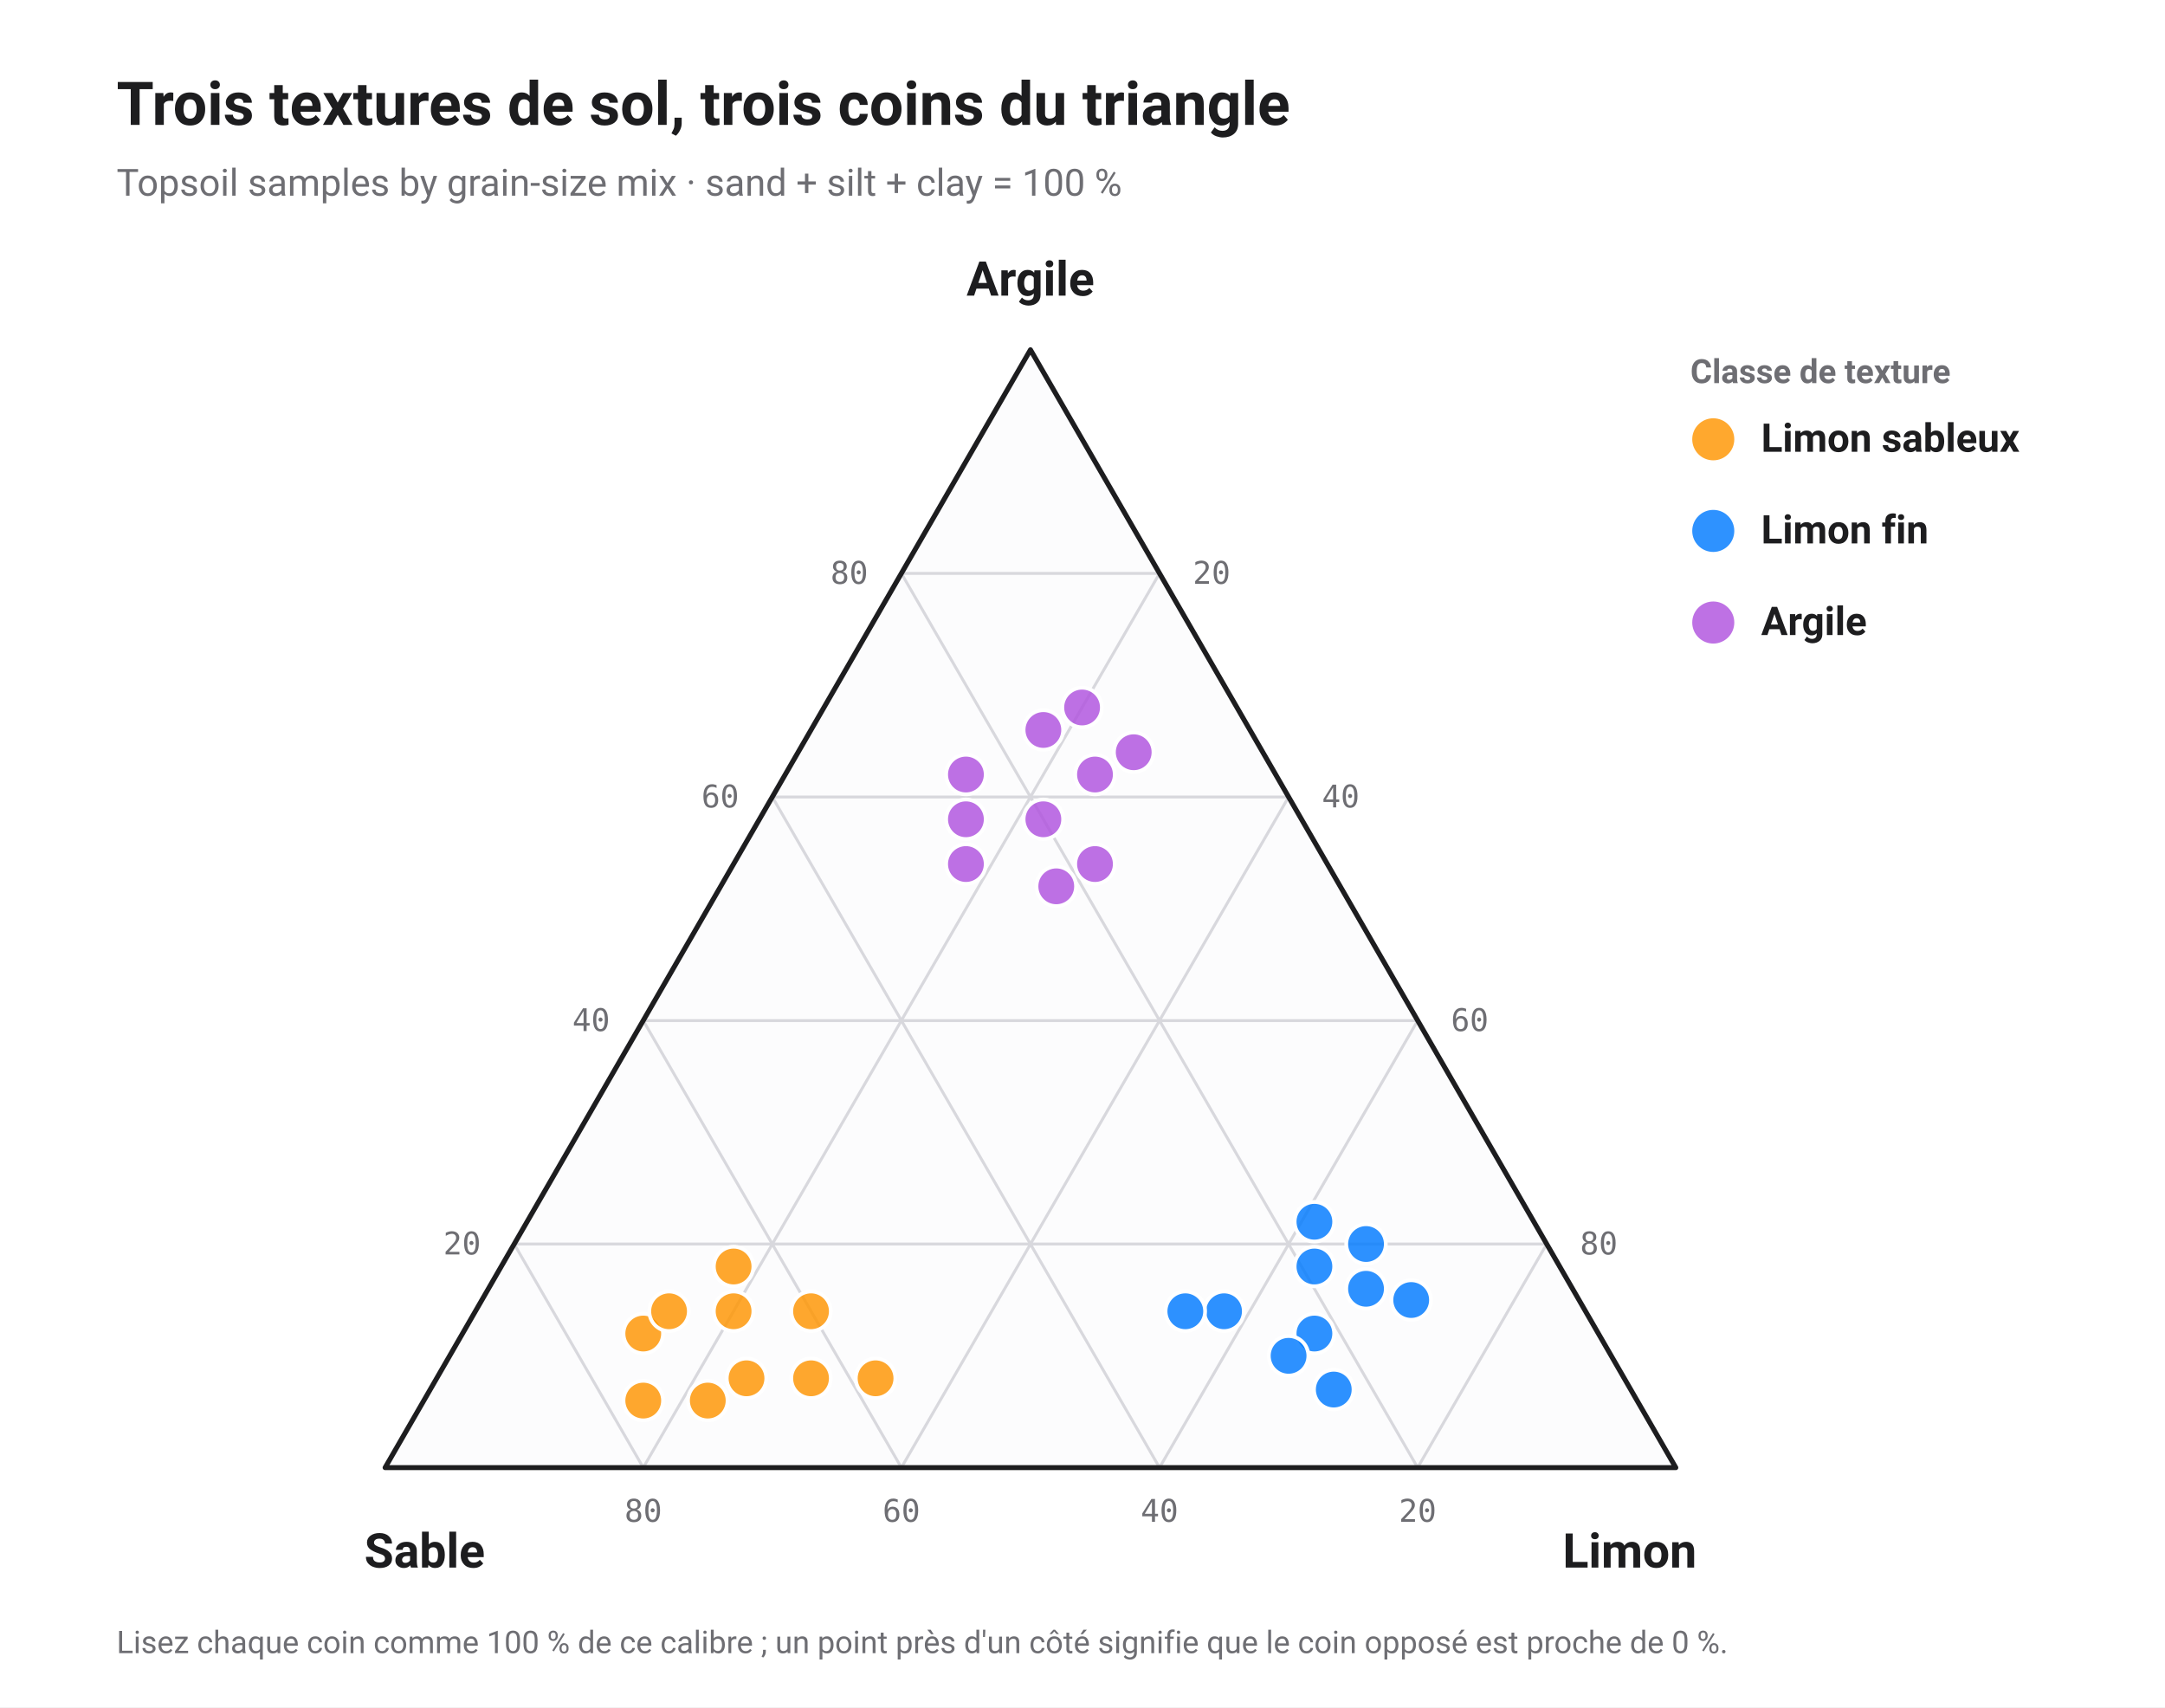
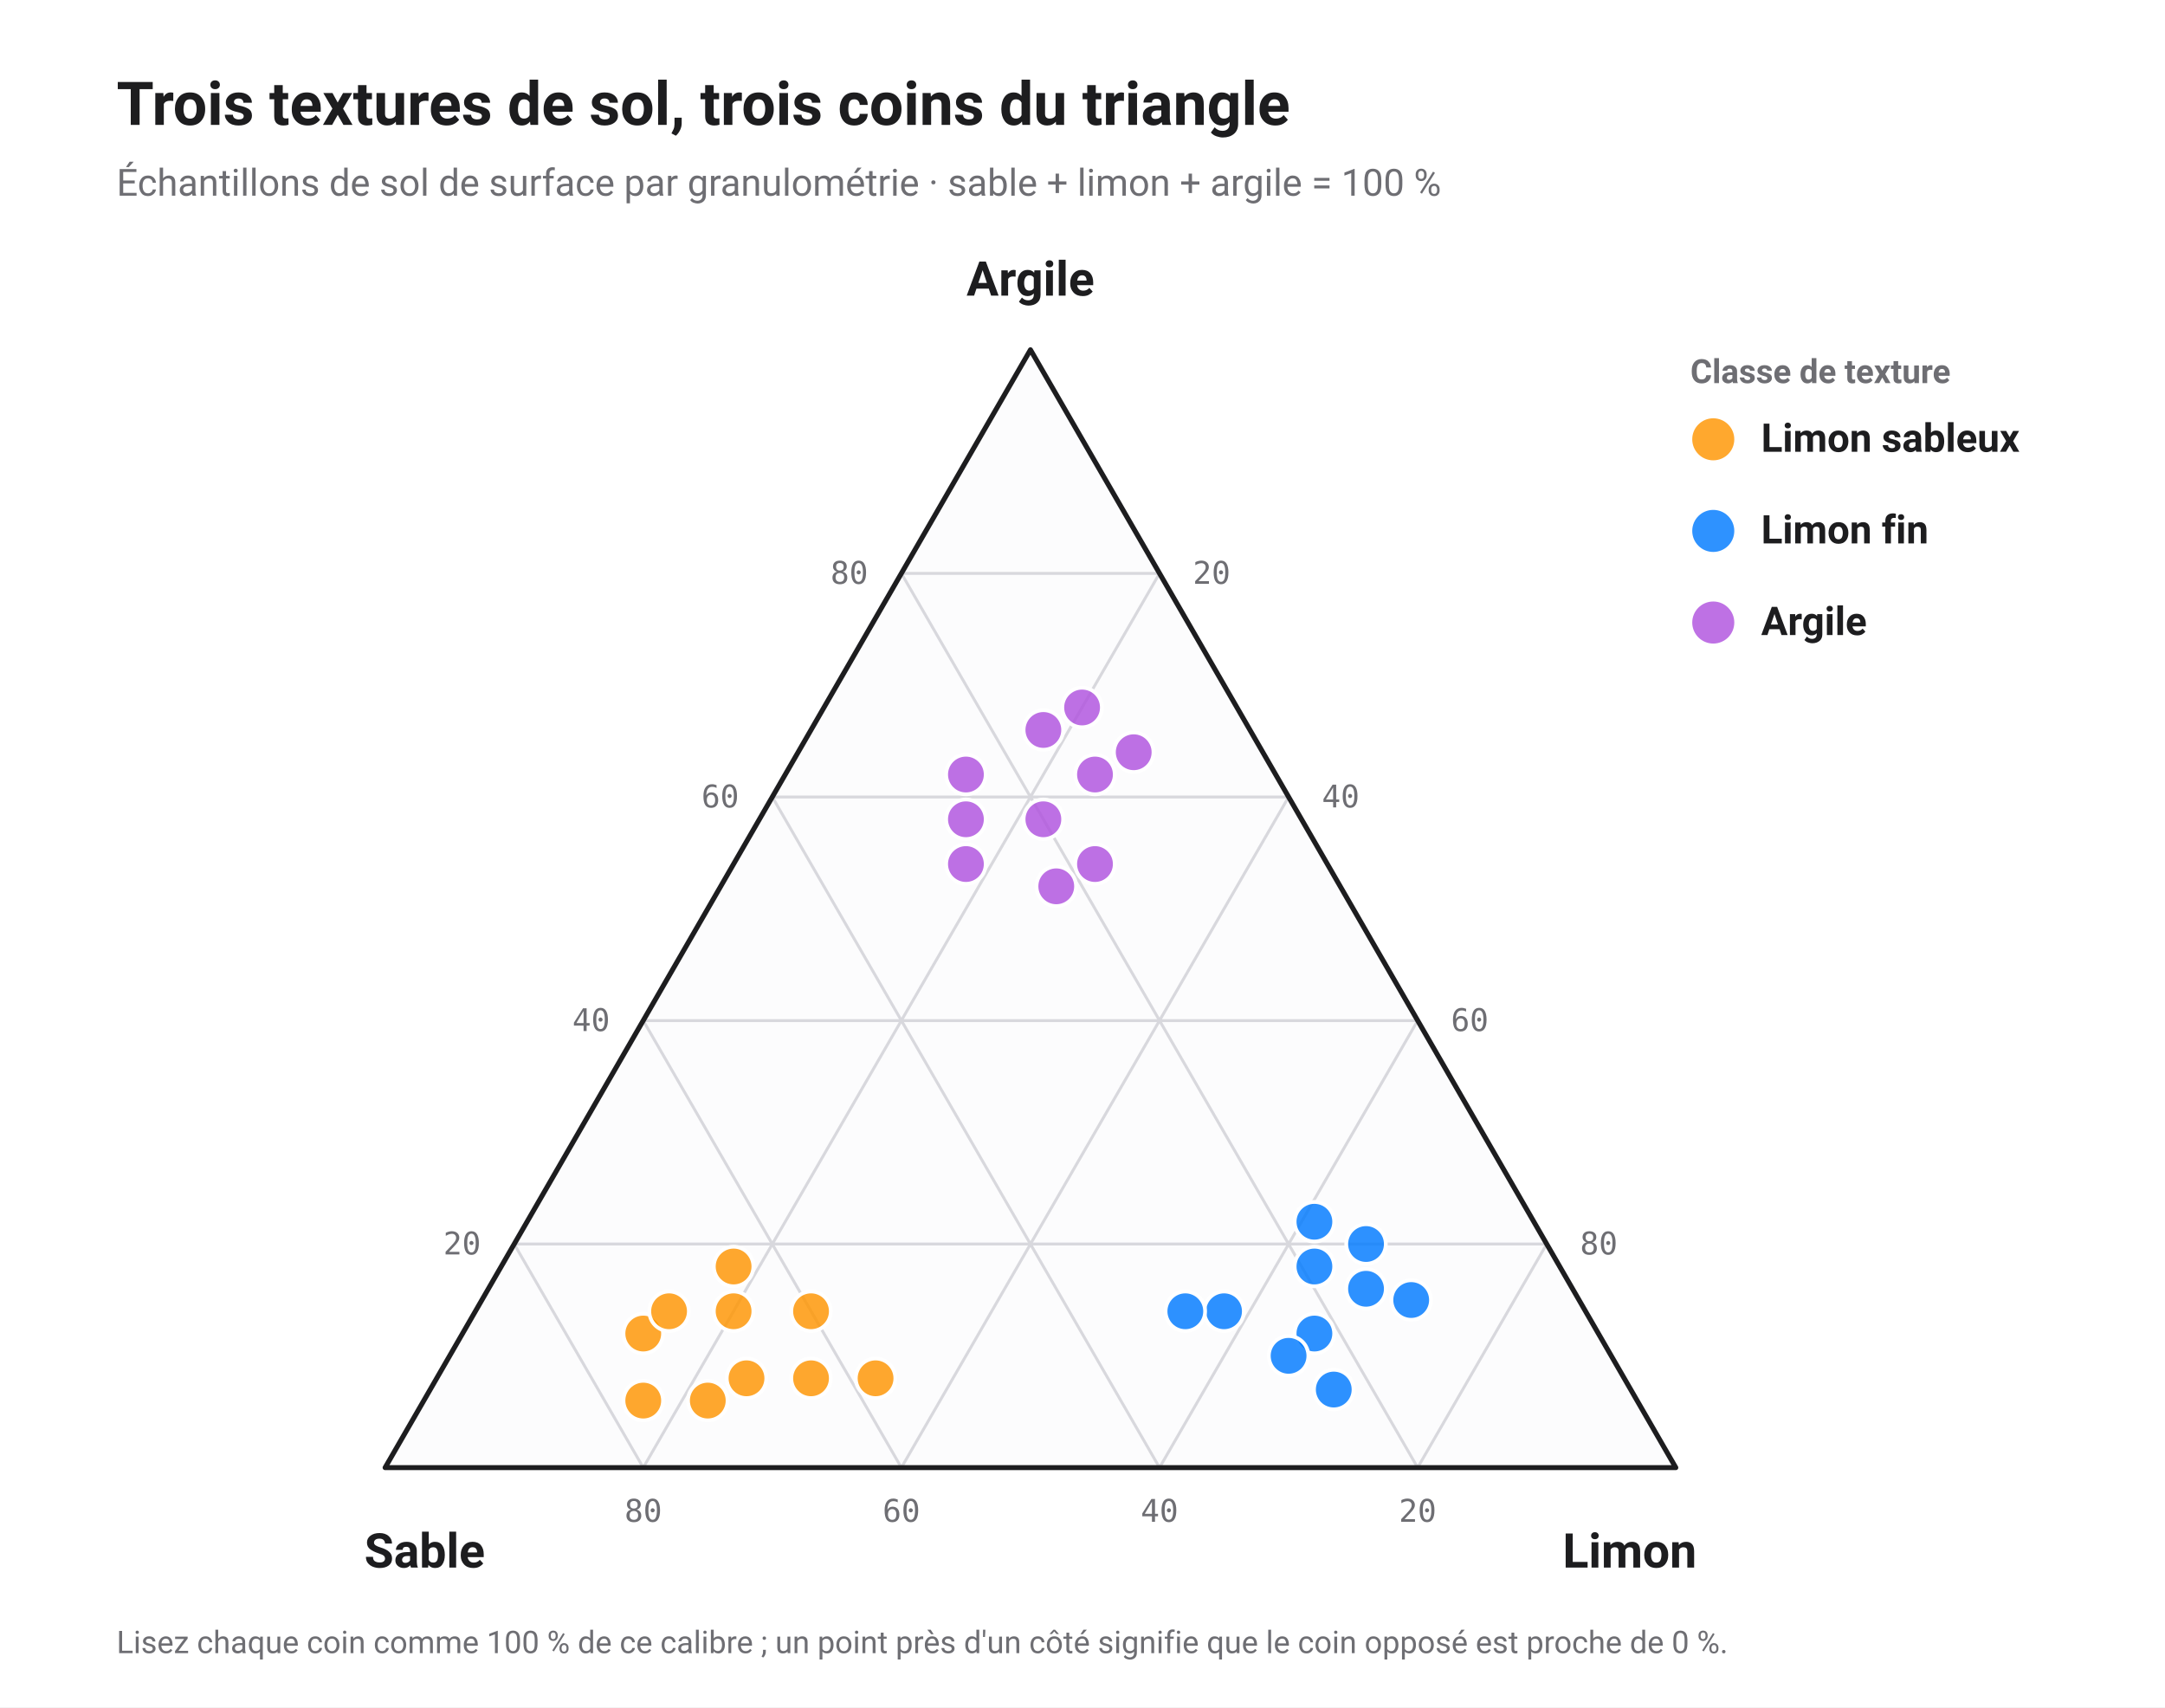
<svg xmlns="http://www.w3.org/2000/svg" width="1040" height="820" viewBox="0 0 1040 820" font-family="Roboto, system-ui, sans-serif" role="img" aria-labelledby="tn-title tn-desc">
  <style>.dot { transition: opacity.18s ease; }
svg:hover.cls, svg:focus-within.cls { opacity:.16; }
.cls-sandy-loam:hover.cls-sandy-loam,.cls-sandy-loam:focus.cls-sandy-loam,.cls-sandy-loam:hover,.cls-sandy-loam:focus { opacity: 1; }
.cls-silt-loam:hover.cls-silt-loam,.cls-silt-loam:focus.cls-silt-loam,.cls-silt-loam:hover,.cls-silt-loam:focus { opacity: 1; }
.cls-clay:hover.cls-clay,.cls-clay:focus.cls-clay,.cls-clay:hover,.cls-clay:focus { opacity: 1; }
.legend-row { cursor: pointer; }
.legend-row:focus { outline: 3px solid #0A4DA0; outline-offset: 2px; }
@media (prefers-reduced-motion: reduce) {.dot { transition: none; } }</style>
  <rect width="1040" height="820" fill="#FFFFFF" />
  <text x="56" y="60" font-size="29" font-weight="700" fill="#1D1D1F">Trois textures de sol, trois coins du triangle</text>
-   <text x="56" y="94" font-size="18" fill="#6E6E73">Topsoil samples by grain-size mix · sand + silt + clay = 100 %</text>
+   <text x="56" y="94" font-size="18" fill="#6E6E73">Échantillons de sol de surface par granulométrie · sable + limon + argile = 100 %</text>
  <polygon points="185.0,704.9 805.0,704.9 495.0,168.0" fill="#FCFCFD" stroke="none" />
  <line x1="247.0" y1="597.5" x2="743.0" y2="597.5" stroke="#D8D8DD" stroke-width="1.4" />
  <line x1="681.0" y1="704.9" x2="433.0" y2="275.4" stroke="#D8D8DD" stroke-width="1.4" />
  <line x1="309.0" y1="704.9" x2="557.0" y2="275.4" stroke="#D8D8DD" stroke-width="1.4" />
  <line x1="309.0" y1="490.2" x2="681.0" y2="490.2" stroke="#D8D8DD" stroke-width="1.4" />
  <line x1="557.0" y1="704.9" x2="371.0" y2="382.8" stroke="#D8D8DD" stroke-width="1.4" />
  <line x1="433.0" y1="704.9" x2="619.0" y2="382.8" stroke="#D8D8DD" stroke-width="1.4" />
  <line x1="371.0" y1="382.8" x2="619.0" y2="382.8" stroke="#D8D8DD" stroke-width="1.4" />
  <line x1="433.0" y1="704.9" x2="309.0" y2="490.2" stroke="#D8D8DD" stroke-width="1.4" />
  <line x1="557.0" y1="704.9" x2="681.0" y2="490.2" stroke="#D8D8DD" stroke-width="1.4" />
  <line x1="433.0" y1="275.4" x2="557.0" y2="275.4" stroke="#D8D8DD" stroke-width="1.4" />
  <line x1="309.0" y1="704.9" x2="247.0" y2="597.5" stroke="#D8D8DD" stroke-width="1.4" />
  <line x1="681.0" y1="704.9" x2="743.0" y2="597.5" stroke="#D8D8DD" stroke-width="1.4" />
  <polygon points="185.0,704.9 805.0,704.9 495.0,168.0" fill="none" stroke="#1D1D1F" stroke-width="2.4" stroke-linejoin="round" />
  <text x="495.0" y="142.0" font-size="23" font-weight="700" fill="#1D1D1F" text-anchor="middle">Argile</text>
  <text x="175.0" y="752.9" font-size="23" font-weight="700" fill="#1D1D1F" text-anchor="start">Sable</text>
  <text x="815.0" y="752.9" font-size="23" font-weight="700" fill="#1D1D1F" text-anchor="end">Limon</text>
  <text x="681.0" y="730.9" font-size="15" font-family="Roboto Mono, monospace" fill="#6E6E73" text-anchor="middle">20</text>
  <text x="231.0" y="602.5" font-size="15" font-family="Roboto Mono, monospace" fill="#6E6E73" text-anchor="end">20</text>
  <text x="759.0" y="602.5" font-size="15" font-family="Roboto Mono, monospace" fill="#6E6E73" text-anchor="start">80</text>
  <text x="557.0" y="730.9" font-size="15" font-family="Roboto Mono, monospace" fill="#6E6E73" text-anchor="middle">40</text>
  <text x="293.0" y="495.2" font-size="15" font-family="Roboto Mono, monospace" fill="#6E6E73" text-anchor="end">40</text>
  <text x="697.0" y="495.2" font-size="15" font-family="Roboto Mono, monospace" fill="#6E6E73" text-anchor="start">60</text>
  <text x="433.0" y="730.9" font-size="15" font-family="Roboto Mono, monospace" fill="#6E6E73" text-anchor="middle">60</text>
  <text x="355.0" y="387.8" font-size="15" font-family="Roboto Mono, monospace" fill="#6E6E73" text-anchor="end">60</text>
  <text x="635.0" y="387.8" font-size="15" font-family="Roboto Mono, monospace" fill="#6E6E73" text-anchor="start">40</text>
  <text x="309.0" y="730.9" font-size="15" font-family="Roboto Mono, monospace" fill="#6E6E73" text-anchor="middle">80</text>
  <text x="417.0" y="280.4" font-size="15" font-family="Roboto Mono, monospace" fill="#6E6E73" text-anchor="end">80</text>
  <text x="573.0" y="280.4" font-size="15" font-family="Roboto Mono, monospace" fill="#6E6E73" text-anchor="start">20</text>
  <g class="cls cls-sandy-loam">
    <circle class="dot cls-sandy-loam" cx="358.6" cy="662.0" r="9.5" fill="#FF9500" fill-opacity="0.82" stroke="#FFFFFF" stroke-width="1.8" />
    <circle class="dot cls-sandy-loam" cx="309.0" cy="640.5" r="9.5" fill="#FF9500" fill-opacity="0.82" stroke="#FFFFFF" stroke-width="1.8" />
    <circle class="dot cls-sandy-loam" cx="389.6" cy="662.0" r="9.5" fill="#FF9500" fill-opacity="0.82" stroke="#FFFFFF" stroke-width="1.8" />
    <circle class="dot cls-sandy-loam" cx="321.4" cy="629.8" r="9.5" fill="#FF9500" fill-opacity="0.82" stroke="#FFFFFF" stroke-width="1.8" />
    <circle class="dot cls-sandy-loam" cx="389.6" cy="629.8" r="9.5" fill="#FF9500" fill-opacity="0.82" stroke="#FFFFFF" stroke-width="1.8" />
    <circle class="dot cls-sandy-loam" cx="309.0" cy="672.7" r="9.5" fill="#FF9500" fill-opacity="0.82" stroke="#FFFFFF" stroke-width="1.8" />
    <circle class="dot cls-sandy-loam" cx="352.4" cy="629.8" r="9.5" fill="#FF9500" fill-opacity="0.82" stroke="#FFFFFF" stroke-width="1.8" />
    <circle class="dot cls-sandy-loam" cx="420.6" cy="662.0" r="9.5" fill="#FF9500" fill-opacity="0.82" stroke="#FFFFFF" stroke-width="1.8" />
    <circle class="dot cls-sandy-loam" cx="340.0" cy="672.7" r="9.5" fill="#FF9500" fill-opacity="0.82" stroke="#FFFFFF" stroke-width="1.8" />
    <circle class="dot cls-sandy-loam" cx="352.4" cy="608.3" r="9.5" fill="#FF9500" fill-opacity="0.82" stroke="#FFFFFF" stroke-width="1.8" />
  </g>
  <g class="cls cls-silt-loam">
    <circle class="dot cls-silt-loam" cx="631.4" cy="640.5" r="9.5" fill="#007AFF" fill-opacity="0.82" stroke="#FFFFFF" stroke-width="1.8" />
    <circle class="dot cls-silt-loam" cx="656.2" cy="619.0" r="9.5" fill="#007AFF" fill-opacity="0.82" stroke="#FFFFFF" stroke-width="1.8" />
    <circle class="dot cls-silt-loam" cx="588.0" cy="629.8" r="9.5" fill="#007AFF" fill-opacity="0.82" stroke="#FFFFFF" stroke-width="1.8" />
    <circle class="dot cls-silt-loam" cx="631.4" cy="608.3" r="9.5" fill="#007AFF" fill-opacity="0.82" stroke="#FFFFFF" stroke-width="1.8" />
    <circle class="dot cls-silt-loam" cx="677.9" cy="624.4" r="9.5" fill="#007AFF" fill-opacity="0.82" stroke="#FFFFFF" stroke-width="1.8" />
    <circle class="dot cls-silt-loam" cx="619.0" cy="651.2" r="9.5" fill="#007AFF" fill-opacity="0.82" stroke="#FFFFFF" stroke-width="1.8" />
    <circle class="dot cls-silt-loam" cx="569.4" cy="629.8" r="9.5" fill="#007AFF" fill-opacity="0.82" stroke="#FFFFFF" stroke-width="1.8" />
    <circle class="dot cls-silt-loam" cx="631.4" cy="586.8" r="9.5" fill="#007AFF" fill-opacity="0.82" stroke="#FFFFFF" stroke-width="1.8" />
    <circle class="dot cls-silt-loam" cx="640.7" cy="667.4" r="9.5" fill="#007AFF" fill-opacity="0.82" stroke="#FFFFFF" stroke-width="1.8" />
    <circle class="dot cls-silt-loam" cx="656.2" cy="597.5" r="9.5" fill="#007AFF" fill-opacity="0.82" stroke="#FFFFFF" stroke-width="1.8" />
  </g>
  <g class="cls cls-clay">
    <circle class="dot cls-clay" cx="501.2" cy="393.5" r="9.5" fill="#AF52DE" fill-opacity="0.82" stroke="#FFFFFF" stroke-width="1.8" />
    <circle class="dot cls-clay" cx="526.0" cy="372.0" r="9.5" fill="#AF52DE" fill-opacity="0.82" stroke="#FFFFFF" stroke-width="1.8" />
    <circle class="dot cls-clay" cx="464.0" cy="393.5" r="9.5" fill="#AF52DE" fill-opacity="0.82" stroke="#FFFFFF" stroke-width="1.8" />
    <circle class="dot cls-clay" cx="519.8" cy="339.8" r="9.5" fill="#AF52DE" fill-opacity="0.82" stroke="#FFFFFF" stroke-width="1.8" />
    <circle class="dot cls-clay" cx="464.0" cy="372.0" r="9.5" fill="#AF52DE" fill-opacity="0.82" stroke="#FFFFFF" stroke-width="1.8" />
    <circle class="dot cls-clay" cx="526.0" cy="415.0" r="9.5" fill="#AF52DE" fill-opacity="0.82" stroke="#FFFFFF" stroke-width="1.8" />
    <circle class="dot cls-clay" cx="544.6" cy="361.3" r="9.5" fill="#AF52DE" fill-opacity="0.82" stroke="#FFFFFF" stroke-width="1.8" />
    <circle class="dot cls-clay" cx="464.0" cy="415.0" r="9.5" fill="#AF52DE" fill-opacity="0.82" stroke="#FFFFFF" stroke-width="1.8" />
    <circle class="dot cls-clay" cx="501.2" cy="350.6" r="9.5" fill="#AF52DE" fill-opacity="0.82" stroke="#FFFFFF" stroke-width="1.8" />
    <circle class="dot cls-clay" cx="507.4" cy="425.7" r="9.5" fill="#AF52DE" fill-opacity="0.82" stroke="#FFFFFF" stroke-width="1.8" />
  </g>
  <g transform="translate(812.0,200.0)">
    <text x="0" y="-16" font-size="16" font-weight="700" fill="#6E6E73">Classe de texture</text>
    <g class="cls cls-sandy-loam legend-row" tabindex="0" role="listitem" transform="translate(0,0.0)">
      <circle class="cls-sandy-loam" cx="11" cy="11" r="11" fill="#FF9500" fill-opacity="0.82" stroke="#FFFFFF" stroke-width="1.8" />
      <text x="34" y="17" font-size="19" font-weight="600" fill="#1D1D1F">Limon sableux</text>
    </g>
    <g class="cls cls-silt-loam legend-row" tabindex="0" role="listitem" transform="translate(0,44.0)">
      <circle class="cls-silt-loam" cx="11" cy="11" r="11" fill="#007AFF" fill-opacity="0.82" stroke="#FFFFFF" stroke-width="1.8" />
      <text x="34" y="17" font-size="19" font-weight="600" fill="#1D1D1F">Limon fin</text>
    </g>
    <g class="cls cls-clay legend-row" tabindex="0" role="listitem" transform="translate(0,88.0)">
      <circle class="cls-clay" cx="11" cy="11" r="11" fill="#AF52DE" fill-opacity="0.82" stroke="#FFFFFF" stroke-width="1.8" />
      <text x="34" y="17" font-size="19" font-weight="600" fill="#1D1D1F">Argile</text>
    </g>
  </g>
  <text x="56" y="794.0" font-size="15" fill="#6E6E73">Lisez chaque coin comme 100 % de ce calibre ; un point près d'un côté signifie que le coin opposé est proche de 0 %.</text>
  <g data-fs-internal="" role="button" tabindex="0" aria-label="Toggle fullscreen" transform="translate(992,14)" style="display:none;cursor:pointer">
    <rect x="0" y="0" width="34" height="34" rx="8" fill="#F2F3F5" />
    <path d="M6 13 V6 h7 M28 13 V6 h-7 M6 21 v7 h7 M28 21 v7 h-7" fill="none" stroke="#1D1D1F" stroke-width="2" stroke-linecap="round" />
  </g>
</svg>
